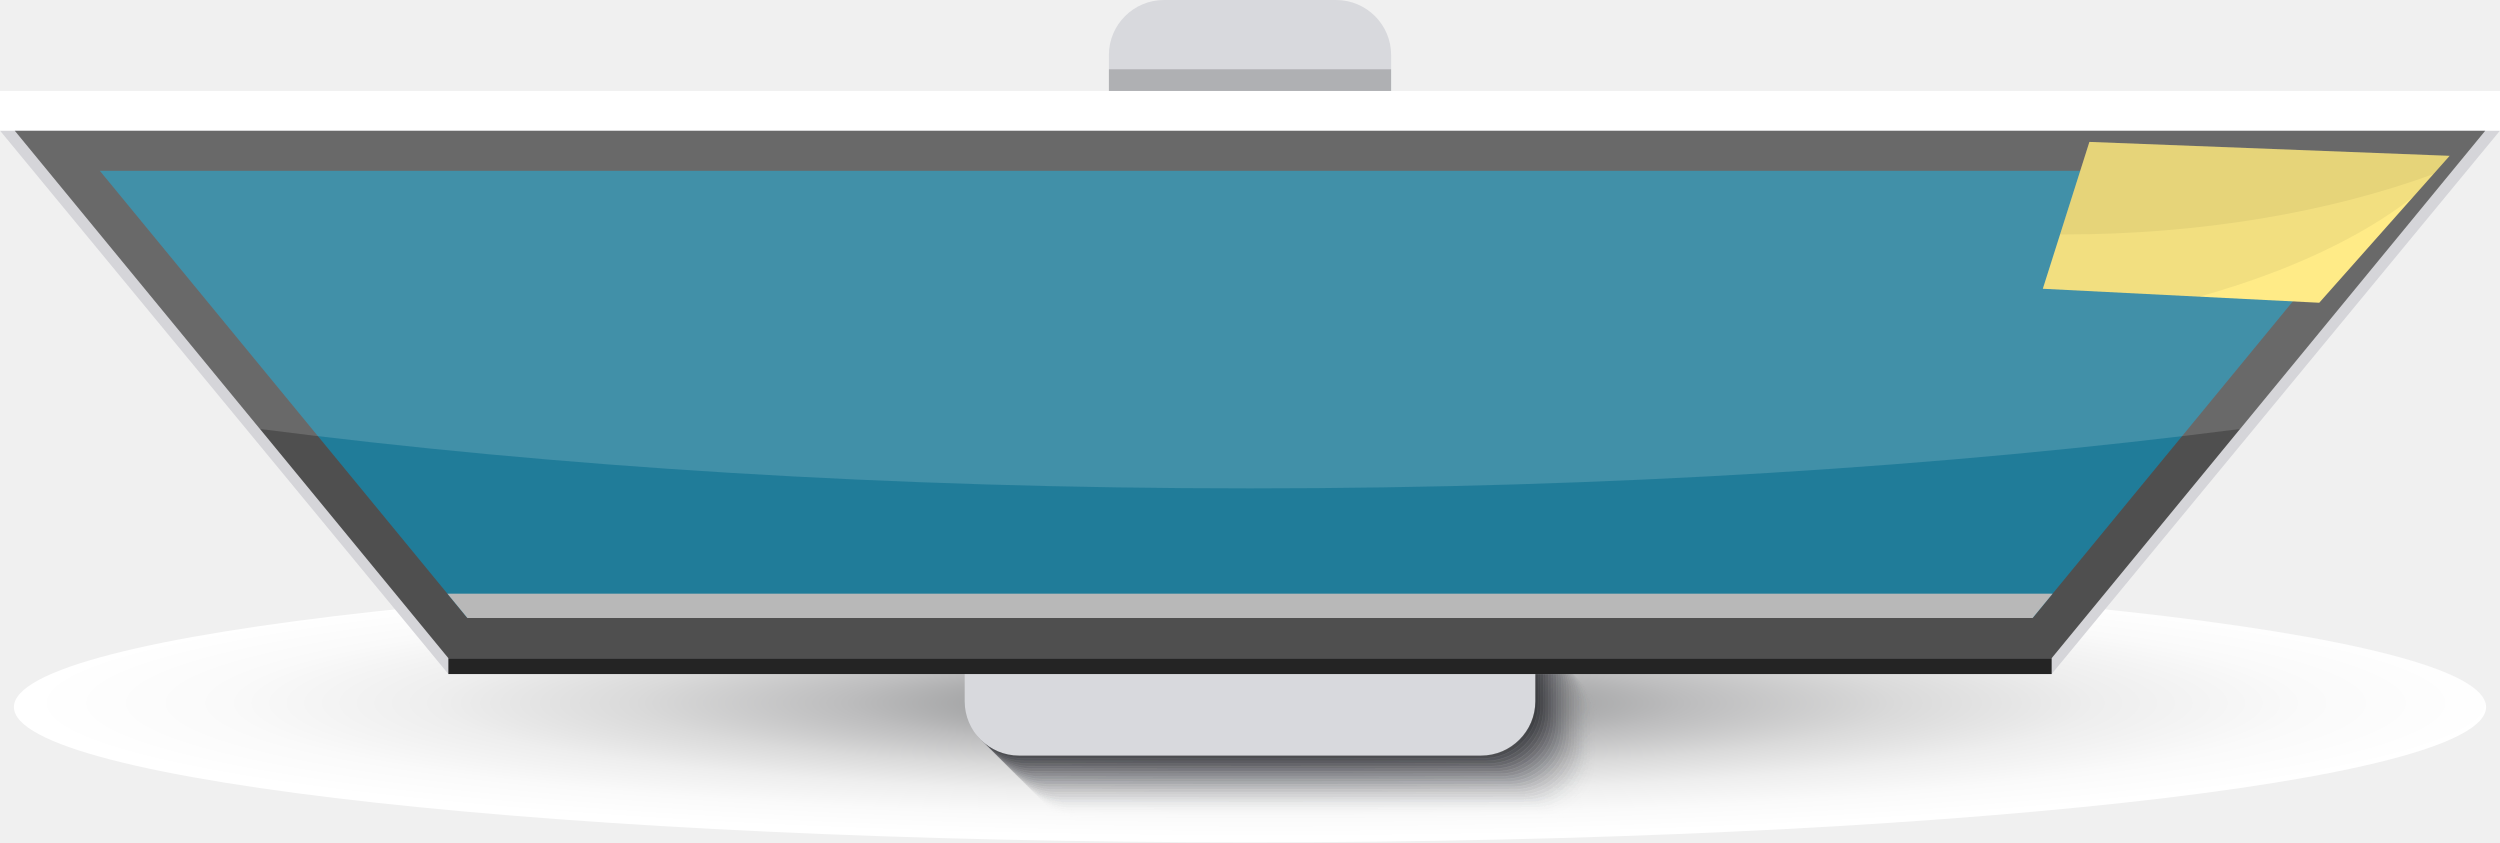
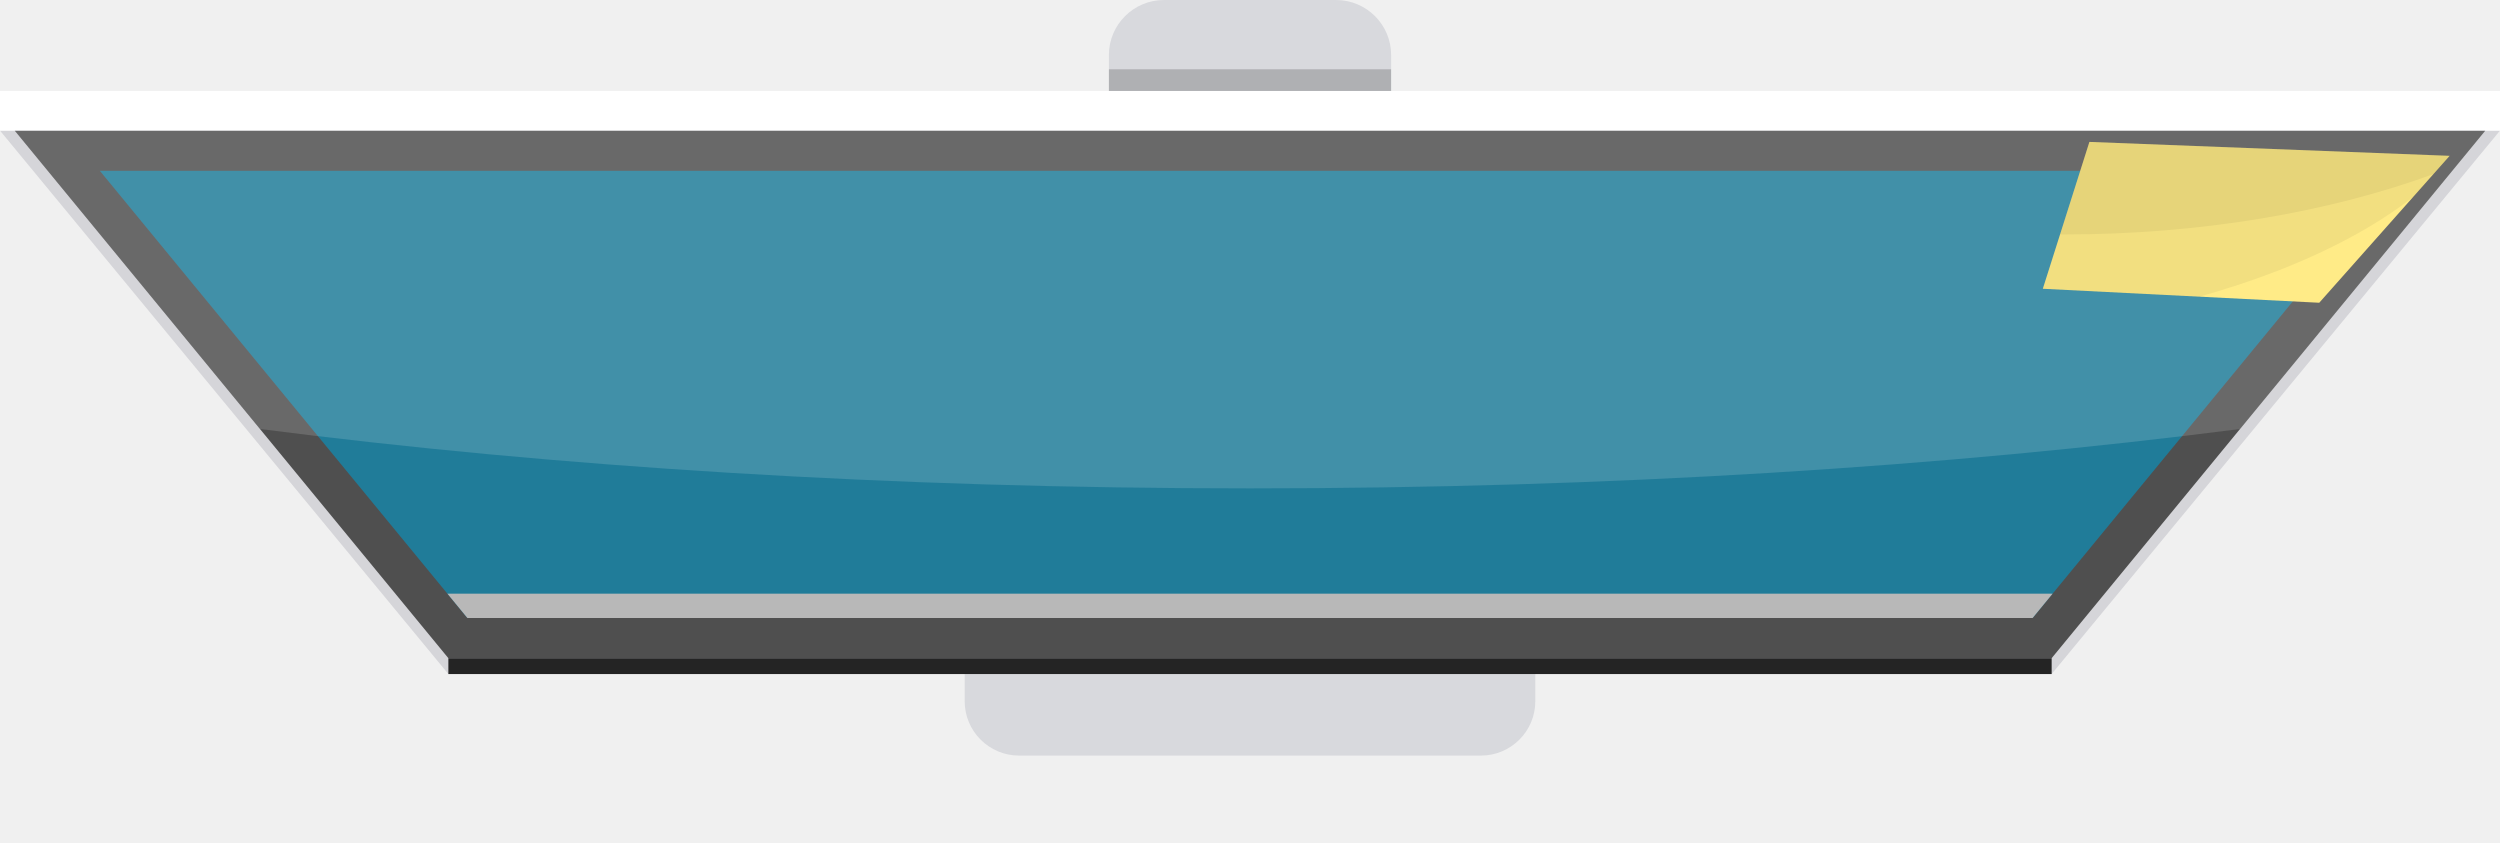
<svg xmlns="http://www.w3.org/2000/svg" viewBox="0 0 840.48 283.19">
  <defs>
    <style>
      .cls-1 {
-         fill: #e7e8e9;
-         opacity: .35;
+         fill: #4f4f4f;
      }

-       .cls-1, .cls-2, .cls-3, .cls-4, .cls-5, .cls-6, .cls-7, .cls-8, .cls-9, .cls-10, .cls-11, .cls-12, .cls-13, .cls-14, .cls-15, .cls-16, .cls-17, .cls-18, .cls-19, .cls-20, .cls-21, .cls-22, .cls-23, .cls-24, .cls-25, .cls-26, .cls-27, .cls-28, .cls-29, .cls-30 {
+       .cls-2 {
+         fill: #b8b8b8;
+       }
+ 
+       .cls-3 {
+         fill: #fff;
+       }
+ 
+       .cls-4 {
+         fill: #ffeb87;
+       }
+ 
+       .cls-5 {
+         fill: #f2f2f2;
+       }
+ 
+       .cls-5, .cls-6 {
        mix-blend-mode: multiply;
      }

-       .cls-2 {
-         fill: #eff0f0;
-         opacity: .23;
-       }
- 
-       .cls-31 {
-         fill: #4f4f4f;
-       }
- 
-       .cls-3 {
-         fill: #eaeaeb;
-         opacity: .31;
-       }
- 
-       .cls-4 {
-         fill: #cbcbce;
-         opacity: .77;
-       }
- 
-       .cls-5 {
-         fill: #cdced0;
-         opacity: .73;
+       .cls-7 {
+         isolation: isolate;
      }

      .cls-6 {
-         opacity: 0;
-       }
- 
-       .cls-6, .cls-32 {
-         fill: #fff;
-       }
- 
-       .cls-33 {
-         fill: #b8b8b8;
-       }
- 
-       .cls-7 {
-         fill: #c3c4c6;
-         opacity: .88;
+         fill: #cfcfcf;
      }

      .cls-8 {
-         fill: url(#radial-gradient);
+         fill: #d5d5d9;
      }

      .cls-9 {
-         fill: #c0c1c4;
-         opacity: .92;
-       }
- 
-       .cls-10 {
-         fill: #e5e5e6;
-         opacity: .38;
-       }
- 
-       .cls-11 {
-         fill: #fafafa;
-         opacity: .08;
-       }
- 
-       .cls-12 {
-         fill: #bbbcbf;
-       }
- 
-       .cls-13 {
-         fill: #dadbdd;
-         opacity: .54;
-       }
- 
-       .cls-34 {
-         fill: #ffeb87;
-       }
- 
-       .cls-14 {
-         fill: #f2f2f2;
-       }
- 
-       .cls-35 {
-         isolation: isolate;
-       }
- 
-       .cls-15 {
-         fill: #d8d8da;
-         opacity: .58;
-       }
- 
-       .cls-16 {
-         fill: #e0e0e1;
-         opacity: .46;
-       }
- 
-       .cls-17 {
-         fill: #ededee;
-         opacity: .27;
-       }
- 
-       .cls-18 {
-         fill: #bebfc1;
-         opacity: .96;
-       }
- 
-       .cls-19 {
-         fill: #dddedf;
-         opacity: .5;
-       }
- 
-       .cls-20 {
-         fill: #cfcfcf;
-       }
- 
-       .cls-21 {
-         fill: #fcfcfd;
-         opacity: .04;
-       }
- 
-       .cls-36 {
-         fill: #d5d5d9;
-       }
- 
-       .cls-37 {
        fill: #262626;
        mix-blend-mode: screen;
      }

-       .cls-22 {
-         fill: #f5f5f5;
-         opacity: .15;
-       }
- 
-       .cls-38 {
+       .cls-10 {
        fill: #d8d9dd;
      }

-       .cls-39 {
+       .cls-11 {
        fill: #207c99;
      }

-       .cls-23 {
-         fill: #f7f7f8;
-         opacity: .12;
-       }
- 
-       .cls-24 {
-         fill: #d0d1d3;
-         opacity: .69;
-       }
- 
-       .cls-25 {
-         fill: #c5c6c9;
-         opacity: .85;
-       }
- 
-       .cls-26 {
-         fill: #e2e3e4;
-         opacity: .42;
-       }
- 
-       .cls-27 {
-         fill: #d5d6d8;
-         opacity: .62;
-       }
- 
-       .cls-28 {
-         fill: #f2f2f3;
-         opacity: .19;
-       }
- 
-       .cls-40 {
+       .cls-12 {
        fill: #242424;
      }
- 
-       .cls-29 {
-         fill: #c8c9cb;
-         opacity: .81;
-       }
- 
-       .cls-30 {
-         fill: #d3d3d5;
-         opacity: .65;
-       }
    </style>
-     <radialGradient id="radial-gradient" cx="1484.57" cy="1138.3" fx="1484.57" fy="1138.3" r="250.93" gradientTransform="translate(-2038.8 31.45) scale(1.66 .18)" gradientUnits="userSpaceOnUse">
-       <stop offset="0" stop-color="#6c6d6e" />
-       <stop offset=".17" stop-color="#98999a" />
-       <stop offset=".34" stop-color="#bdbdbe" />
-       <stop offset=".51" stop-color="#dadada" />
-       <stop offset=".67" stop-color="#eee" />
-       <stop offset=".84" stop-color="#fafafa" />
-       <stop offset="1" stop-color="#fff" />
-     </radialGradient>
  </defs>
-   <g class="cls-35">
+   <g class="cls-7">
    <g id="Layer_1" data-name="Layer 1">
      <g>
        <g>
          <g>
-             <path class="cls-38" d="M467.69,45.51c0,10.23-8.29,18.51-18.52,18.51h-57.85c-10.23,0-18.52-8.29-18.52-18.51v-27c0-10.22,8.3-18.51,18.52-18.51h57.85c10.23,0,18.52,8.29,18.52,18.51v27Z" />
-             <path class="cls-20" d="M391.32,64.02h57.85c10.23,0,18.52-8.29,18.52-18.51v-22.22h-94.89v22.22c0,10.23,8.3,18.51,18.52,18.51Z" />
+             <path class="cls-10" d="M467.69,45.51c0,10.23-8.29,18.51-18.52,18.51h-57.85c-10.23,0-18.52-8.29-18.52-18.51v-27c0-10.22,8.3-18.51,18.52-18.51h57.85c10.23,0,18.52,8.29,18.52,18.51v27Z" />
+             <path class="cls-6" d="M391.32,64.02h57.85c10.23,0,18.52-8.29,18.52-18.51v-22.22h-94.89v22.22c0,10.23,8.3,18.51,18.52,18.51Z" />
          </g>
-           <ellipse class="cls-8" cx="420.24" cy="237.71" rx="415.56" ry="45.48" />
-           <g>
-             <path class="cls-12" d="M508.96,206.84c2.36,3.08,3.82,6.89,3.82,11.07v14.47c0,10.09-8.18,18.27-18.27,18.27h-155.3c-4.18,0-7.99-1.46-11.07-3.82,3.35,4.35,8.54,7.21,14.45,7.21h155.3c10.09,0,18.27-8.19,18.27-18.27v-14.47c0-5.91-2.85-11.11-7.2-14.45Z" />
-             <path class="cls-18" d="M517.03,236.62v-14.47c0-5.91-2.85-11.11-7.2-14.45,2.36,3.08,3.82,6.89,3.82,11.07v14.47c0,10.09-8.18,18.27-18.27,18.27h-155.3c-4.18,0-7.99-1.46-11.07-3.82,3.35,4.35,8.54,7.21,14.45,7.21h155.3c10.09,0,18.27-8.19,18.27-18.27Z" />
-             <path class="cls-9" d="M517.9,237.49v-14.47c0-5.91-2.85-11.11-7.2-14.45,2.36,3.08,3.82,6.89,3.82,11.07v14.47c0,10.09-8.18,18.27-18.27,18.27h-155.3c-4.18,0-7.99-1.46-11.07-3.82,3.35,4.35,8.54,7.21,14.45,7.21h155.3c10.09,0,18.27-8.19,18.27-18.27Z" />
-             <path class="cls-7" d="M518.77,238.36v-14.47c0-5.91-2.85-11.11-7.2-14.45,2.36,3.08,3.82,6.89,3.82,11.07v14.47c0,10.09-8.18,18.27-18.27,18.27h-155.3c-4.18,0-7.99-1.46-11.07-3.82,3.35,4.35,8.54,7.21,14.45,7.21h155.3c10.09,0,18.27-8.19,18.27-18.27Z" />
-             <path class="cls-25" d="M519.65,239.23v-14.47c0-5.91-2.85-11.11-7.2-14.45,2.36,3.08,3.82,6.89,3.82,11.07v14.47c0,10.09-8.18,18.27-18.27,18.27h-155.3c-4.18,0-7.99-1.46-11.07-3.82,3.35,4.35,8.54,7.21,14.45,7.21h155.3c10.09,0,18.27-8.19,18.27-18.27Z" />
-             <path class="cls-29" d="M520.52,240.1v-14.47c0-5.91-2.85-11.11-7.2-14.45,2.36,3.08,3.82,6.89,3.82,11.07v14.47c0,10.09-8.18,18.27-18.27,18.27h-155.3c-4.18,0-7.99-1.46-11.07-3.82,3.35,4.35,8.54,7.21,14.45,7.21h155.3c10.09,0,18.27-8.19,18.27-18.27Z" />
-             <path class="cls-4" d="M521.39,240.98v-14.47c0-5.91-2.85-11.11-7.2-14.45,2.36,3.08,3.82,6.89,3.82,11.07v14.47c0,10.09-8.18,18.27-18.27,18.27h-155.3c-4.18,0-7.99-1.46-11.07-3.82,3.35,4.35,8.54,7.2,14.45,7.2h155.3c10.09,0,18.27-8.18,18.27-18.27Z" />
-             <path class="cls-5" d="M522.26,241.85v-14.47c0-5.91-2.85-11.11-7.2-14.45,2.36,3.08,3.82,6.89,3.82,11.07v14.47c0,10.09-8.18,18.27-18.27,18.27h-155.3c-4.18,0-7.99-1.46-11.07-3.82,3.34,4.35,8.54,7.2,14.45,7.2h155.3c10.09,0,18.27-8.18,18.27-18.27Z" />
-             <path class="cls-24" d="M523.13,242.72v-14.47c0-5.91-2.85-11.11-7.2-14.45,2.36,3.08,3.82,6.89,3.82,11.07v14.47c0,10.09-8.18,18.27-18.27,18.27h-155.3c-4.18,0-7.99-1.46-11.07-3.82,3.34,4.35,8.54,7.2,14.45,7.2h155.3c10.09,0,18.27-8.18,18.27-18.27Z" />
-             <path class="cls-30" d="M524,243.59v-14.47c0-5.91-2.85-11.11-7.2-14.45,2.36,3.08,3.82,6.89,3.82,11.07v14.47c0,10.09-8.18,18.27-18.27,18.27h-155.3c-4.18,0-7.99-1.46-11.07-3.82,3.34,4.35,8.54,7.2,14.45,7.2h155.3c10.09,0,18.27-8.18,18.27-18.27Z" />
-             <path class="cls-27" d="M524.87,244.46v-14.47c0-5.91-2.85-11.11-7.2-14.45,2.36,3.08,3.82,6.89,3.82,11.07v14.47c0,10.09-8.18,18.27-18.27,18.27h-155.3c-4.18,0-7.99-1.46-11.07-3.82,3.34,4.35,8.54,7.2,14.45,7.2h155.3c10.09,0,18.27-8.18,18.27-18.27Z" />
-             <path class="cls-15" d="M525.74,245.33v-14.47c0-5.91-2.85-11.11-7.2-14.45,2.36,3.08,3.82,6.89,3.82,11.07v14.47c0,10.09-8.18,18.27-18.27,18.27h-155.3c-4.19,0-7.99-1.46-11.07-3.82,3.34,4.35,8.54,7.2,14.45,7.2h155.3c10.09,0,18.27-8.18,18.27-18.27Z" />
-             <path class="cls-13" d="M526.61,246.2v-14.47c0-5.91-2.85-11.11-7.2-14.45,2.36,3.08,3.82,6.89,3.82,11.07v14.47c0,10.09-8.18,18.27-18.27,18.27h-155.3c-4.19,0-7.99-1.46-11.07-3.82,3.34,4.35,8.54,7.2,14.45,7.2h155.3c10.09,0,18.27-8.18,18.27-18.27Z" />
-             <path class="cls-19" d="M527.48,247.07v-14.47c0-5.91-2.85-11.11-7.2-14.45,2.36,3.08,3.82,6.89,3.82,11.07v14.47c0,10.09-8.18,18.27-18.27,18.27h-155.3c-4.19,0-7.99-1.46-11.07-3.82,3.34,4.35,8.54,7.2,14.45,7.2h155.3c10.09,0,18.27-8.18,18.27-18.27Z" />
-             <path class="cls-16" d="M528.35,247.94v-14.47c0-5.91-2.85-11.11-7.2-14.45,2.36,3.08,3.82,6.89,3.82,11.07v14.47c0,10.09-8.18,18.27-18.27,18.27h-155.3c-4.19,0-7.99-1.46-11.07-3.82,3.34,4.35,8.54,7.2,14.45,7.2h155.3c10.09,0,18.27-8.18,18.27-18.27Z" />
-             <path class="cls-26" d="M529.22,248.81v-14.47c0-5.91-2.85-11.11-7.2-14.45,2.36,3.08,3.82,6.89,3.82,11.07v14.47c0,10.09-8.18,18.27-18.27,18.27h-155.3c-4.19,0-7.99-1.46-11.07-3.82,3.34,4.35,8.54,7.2,14.45,7.2h155.3c10.09,0,18.27-8.18,18.27-18.27Z" />
-             <path class="cls-10" d="M530.09,249.68v-14.47c0-5.91-2.85-11.11-7.2-14.45,2.36,3.08,3.83,6.89,3.83,11.07v14.47c0,10.09-8.19,18.27-18.27,18.27h-155.3c-4.19,0-7.99-1.46-11.07-3.82,3.34,4.35,8.54,7.2,14.45,7.2h155.3c10.09,0,18.27-8.18,18.27-18.27Z" />
-             <path class="cls-1" d="M530.96,250.55v-14.47c0-5.91-2.85-11.11-7.2-14.45,2.36,3.08,3.83,6.89,3.83,11.07v14.47c0,10.09-8.19,18.27-18.27,18.27h-155.3c-4.19,0-7.99-1.46-11.07-3.82,3.34,4.35,8.54,7.2,14.45,7.2h155.3c10.09,0,18.27-8.18,18.27-18.27Z" />
-             <path class="cls-3" d="M531.83,251.42v-14.47c0-5.91-2.85-11.11-7.21-14.45,2.36,3.08,3.83,6.89,3.83,11.07v14.47c0,10.09-8.19,18.27-18.27,18.27h-155.3c-4.19,0-7.99-1.46-11.07-3.82,3.34,4.35,8.54,7.2,14.45,7.2h155.3c10.09,0,18.27-8.18,18.27-18.27Z" />
-             <path class="cls-17" d="M532.7,252.29v-14.47c0-5.91-2.85-11.11-7.21-14.45,2.36,3.08,3.83,6.89,3.83,11.07v14.47c0,10.09-8.19,18.27-18.27,18.27h-155.3c-4.19,0-7.99-1.46-11.07-3.82,3.34,4.35,8.54,7.2,14.45,7.2h155.3c10.09,0,18.27-8.18,18.27-18.27Z" />
-             <path class="cls-2" d="M533.57,253.16v-14.47c0-5.91-2.85-11.11-7.21-14.45,2.36,3.08,3.83,6.89,3.83,11.07v14.47c0,10.09-8.19,18.27-18.27,18.27h-155.3c-4.19,0-7.99-1.46-11.07-3.82,3.34,4.35,8.54,7.2,14.45,7.2h155.3c10.09,0,18.27-8.18,18.27-18.27Z" />
-             <path class="cls-28" d="M534.44,254.03v-14.47c0-5.91-2.85-11.11-7.21-14.45,2.36,3.08,3.83,6.89,3.83,11.07v14.47c0,10.09-8.19,18.27-18.27,18.27h-155.3c-4.19,0-7.99-1.46-11.07-3.82,3.34,4.35,8.54,7.2,14.45,7.2h155.3c10.09,0,18.27-8.18,18.27-18.27Z" />
-             <path class="cls-22" d="M535.31,254.9v-14.47c0-5.91-2.85-11.11-7.21-14.45,2.37,3.08,3.83,6.89,3.83,11.07v14.47c0,10.09-8.19,18.27-18.27,18.27h-155.3c-4.19,0-7.99-1.46-11.07-3.82,3.34,4.35,8.54,7.2,14.45,7.2h155.3c10.09,0,18.27-8.18,18.27-18.27Z" />
-             <path class="cls-23" d="M536.18,255.77v-14.47c0-5.91-2.85-11.11-7.21-14.45,2.37,3.08,3.83,6.89,3.83,11.07v14.47c0,10.09-8.19,18.27-18.27,18.27h-155.3c-4.19,0-7.99-1.46-11.07-3.82,3.34,4.35,8.54,7.2,14.45,7.2h155.3c10.09,0,18.27-8.18,18.27-18.27Z" />
-             <path class="cls-11" d="M537.05,256.64v-14.47c0-5.91-2.85-11.11-7.21-14.45,2.37,3.08,3.83,6.89,3.83,11.07v14.47c0,10.09-8.19,18.27-18.27,18.27h-155.3c-4.19,0-7.99-1.46-11.07-3.82,3.34,4.35,8.54,7.2,14.45,7.2h155.3c10.09,0,18.27-8.18,18.27-18.27Z" />
-             <path class="cls-21" d="M537.92,257.51v-14.47c0-5.91-2.85-11.11-7.21-14.45,2.37,3.08,3.83,6.89,3.83,11.07v14.47c0,10.09-8.19,18.27-18.27,18.27h-155.3c-4.19,0-7.99-1.46-11.07-3.82,3.34,4.35,8.54,7.2,14.45,7.2h155.3c10.09,0,18.27-8.18,18.27-18.27Z" />
-             <path class="cls-6" d="M531.59,229.46c2.37,3.08,3.83,6.89,3.83,11.07v14.47c0,10.09-8.19,18.27-18.27,18.27h-155.3c-4.19,0-7.99-1.46-11.07-3.82,3.34,4.35,8.54,7.2,14.45,7.2h155.3c10.09,0,18.27-8.18,18.27-18.27v-14.47c0-5.91-2.85-11.11-7.21-14.45Z" />
-           </g>
-           <path class="cls-38" d="M342.59,203.01h155.3c10.08,0,18.27,8.19,18.27,18.27v14.47c0,10.08-8.19,18.27-18.27,18.27h-155.3c-10.08,0-18.27-8.19-18.27-18.27v-14.47c0-10.08,8.19-18.27,18.27-18.27Z" />
-           <polygon class="cls-36" points="840.48 43.91 0 43.91 150.74 226.61 689.74 226.61 840.48 43.91" />
-           <rect class="cls-40" x="150.74" y="221.28" width="539.01" height="5.33" />
-           <polygon class="cls-31" points="4.94 43.91 150.74 221.28 689.74 221.28 835.54 43.91 4.94 43.91" />
-           <polygon class="cls-39" points="157.13 207.76 33.57 57.43 806.91 57.43 683.35 207.76 157.13 207.76" />
-           <rect class="cls-32" y="30.58" width="840.48" height="13.33" />
-           <path class="cls-37" d="M87.39,144.22c98.81,12.72,212.22,19.97,332.85,19.97s234.04-7.24,332.84-19.97l82.46-100.31H4.94l82.45,100.31Z" />
-           <polygon class="cls-33" points="150.41 199.58 157.13 207.76 683.35 207.76 690.07 199.58 150.41 199.58" />
+           <path class="cls-10" d="M342.59,203.01h155.3c10.09,0,18.27,8.19,18.27,18.27v14.47c0,10.08-8.19,18.27-18.27,18.27h-155.3c-10.08,0-18.27-8.19-18.27-18.27v-14.47c0-10.08,8.19-18.27,18.27-18.27Z" />
+           <polygon class="cls-8" points="840.48 43.91 0 43.91 150.74 226.61 689.74 226.61 840.48 43.91" />
+           <rect class="cls-12" x="150.74" y="221.28" width="539.01" height="5.33" />
+           <polygon class="cls-1" points="4.94 43.91 150.74 221.28 689.74 221.28 835.54 43.91 4.94 43.91" />
+           <polygon class="cls-11" points="157.13 207.76 33.57 57.43 806.91 57.43 683.35 207.76 157.13 207.76" />
+           <rect class="cls-3" y="30.58" width="840.48" height="13.33" />
+           <path class="cls-9" d="M87.39,144.22c98.81,12.72,212.22,19.97,332.85,19.97s234.04-7.24,332.84-19.97l82.46-100.31H4.94l82.45,100.31Z" />
+           <polygon class="cls-2" points="150.41 199.58 157.13 207.76 683.35 207.76 690.07 199.58 150.41 199.58" />
        </g>
        <g>
-           <polygon class="cls-34" points="823.54 52.39 779.71 101.78 686.78 97.08 702.44 47.71 823.54 52.39" />
-           <path class="cls-14" d="M823.54,52.39l-121.1-4.68-15.66,49.37,52.59,2.66c29.47-8.22,54.2-19.74,71.86-33.48l12.31-13.88Z" />
-           <path class="cls-14" d="M692.57,78.82c.32,0,.64.01.96.01,46.66,0,89.75-7.56,124.57-20.31l5.44-6.14-121.1-4.68-9.87,31.12Z" />
+           <polygon class="cls-4" points="823.54 52.39 779.71 101.78 686.78 97.08 702.44 47.71 823.54 52.39" />
+           <path class="cls-5" d="M823.54,52.39l-121.1-4.68-15.66,49.37,52.59,2.66c29.47-8.22,54.2-19.74,71.86-33.48l12.31-13.88Z" />
+           <path class="cls-5" d="M692.57,78.82c.32,0,.64.01.96.01,46.66,0,89.75-7.56,124.57-20.31l5.44-6.14-121.1-4.68-9.87,31.12Z" />
        </g>
      </g>
    </g>
  </g>
</svg>
